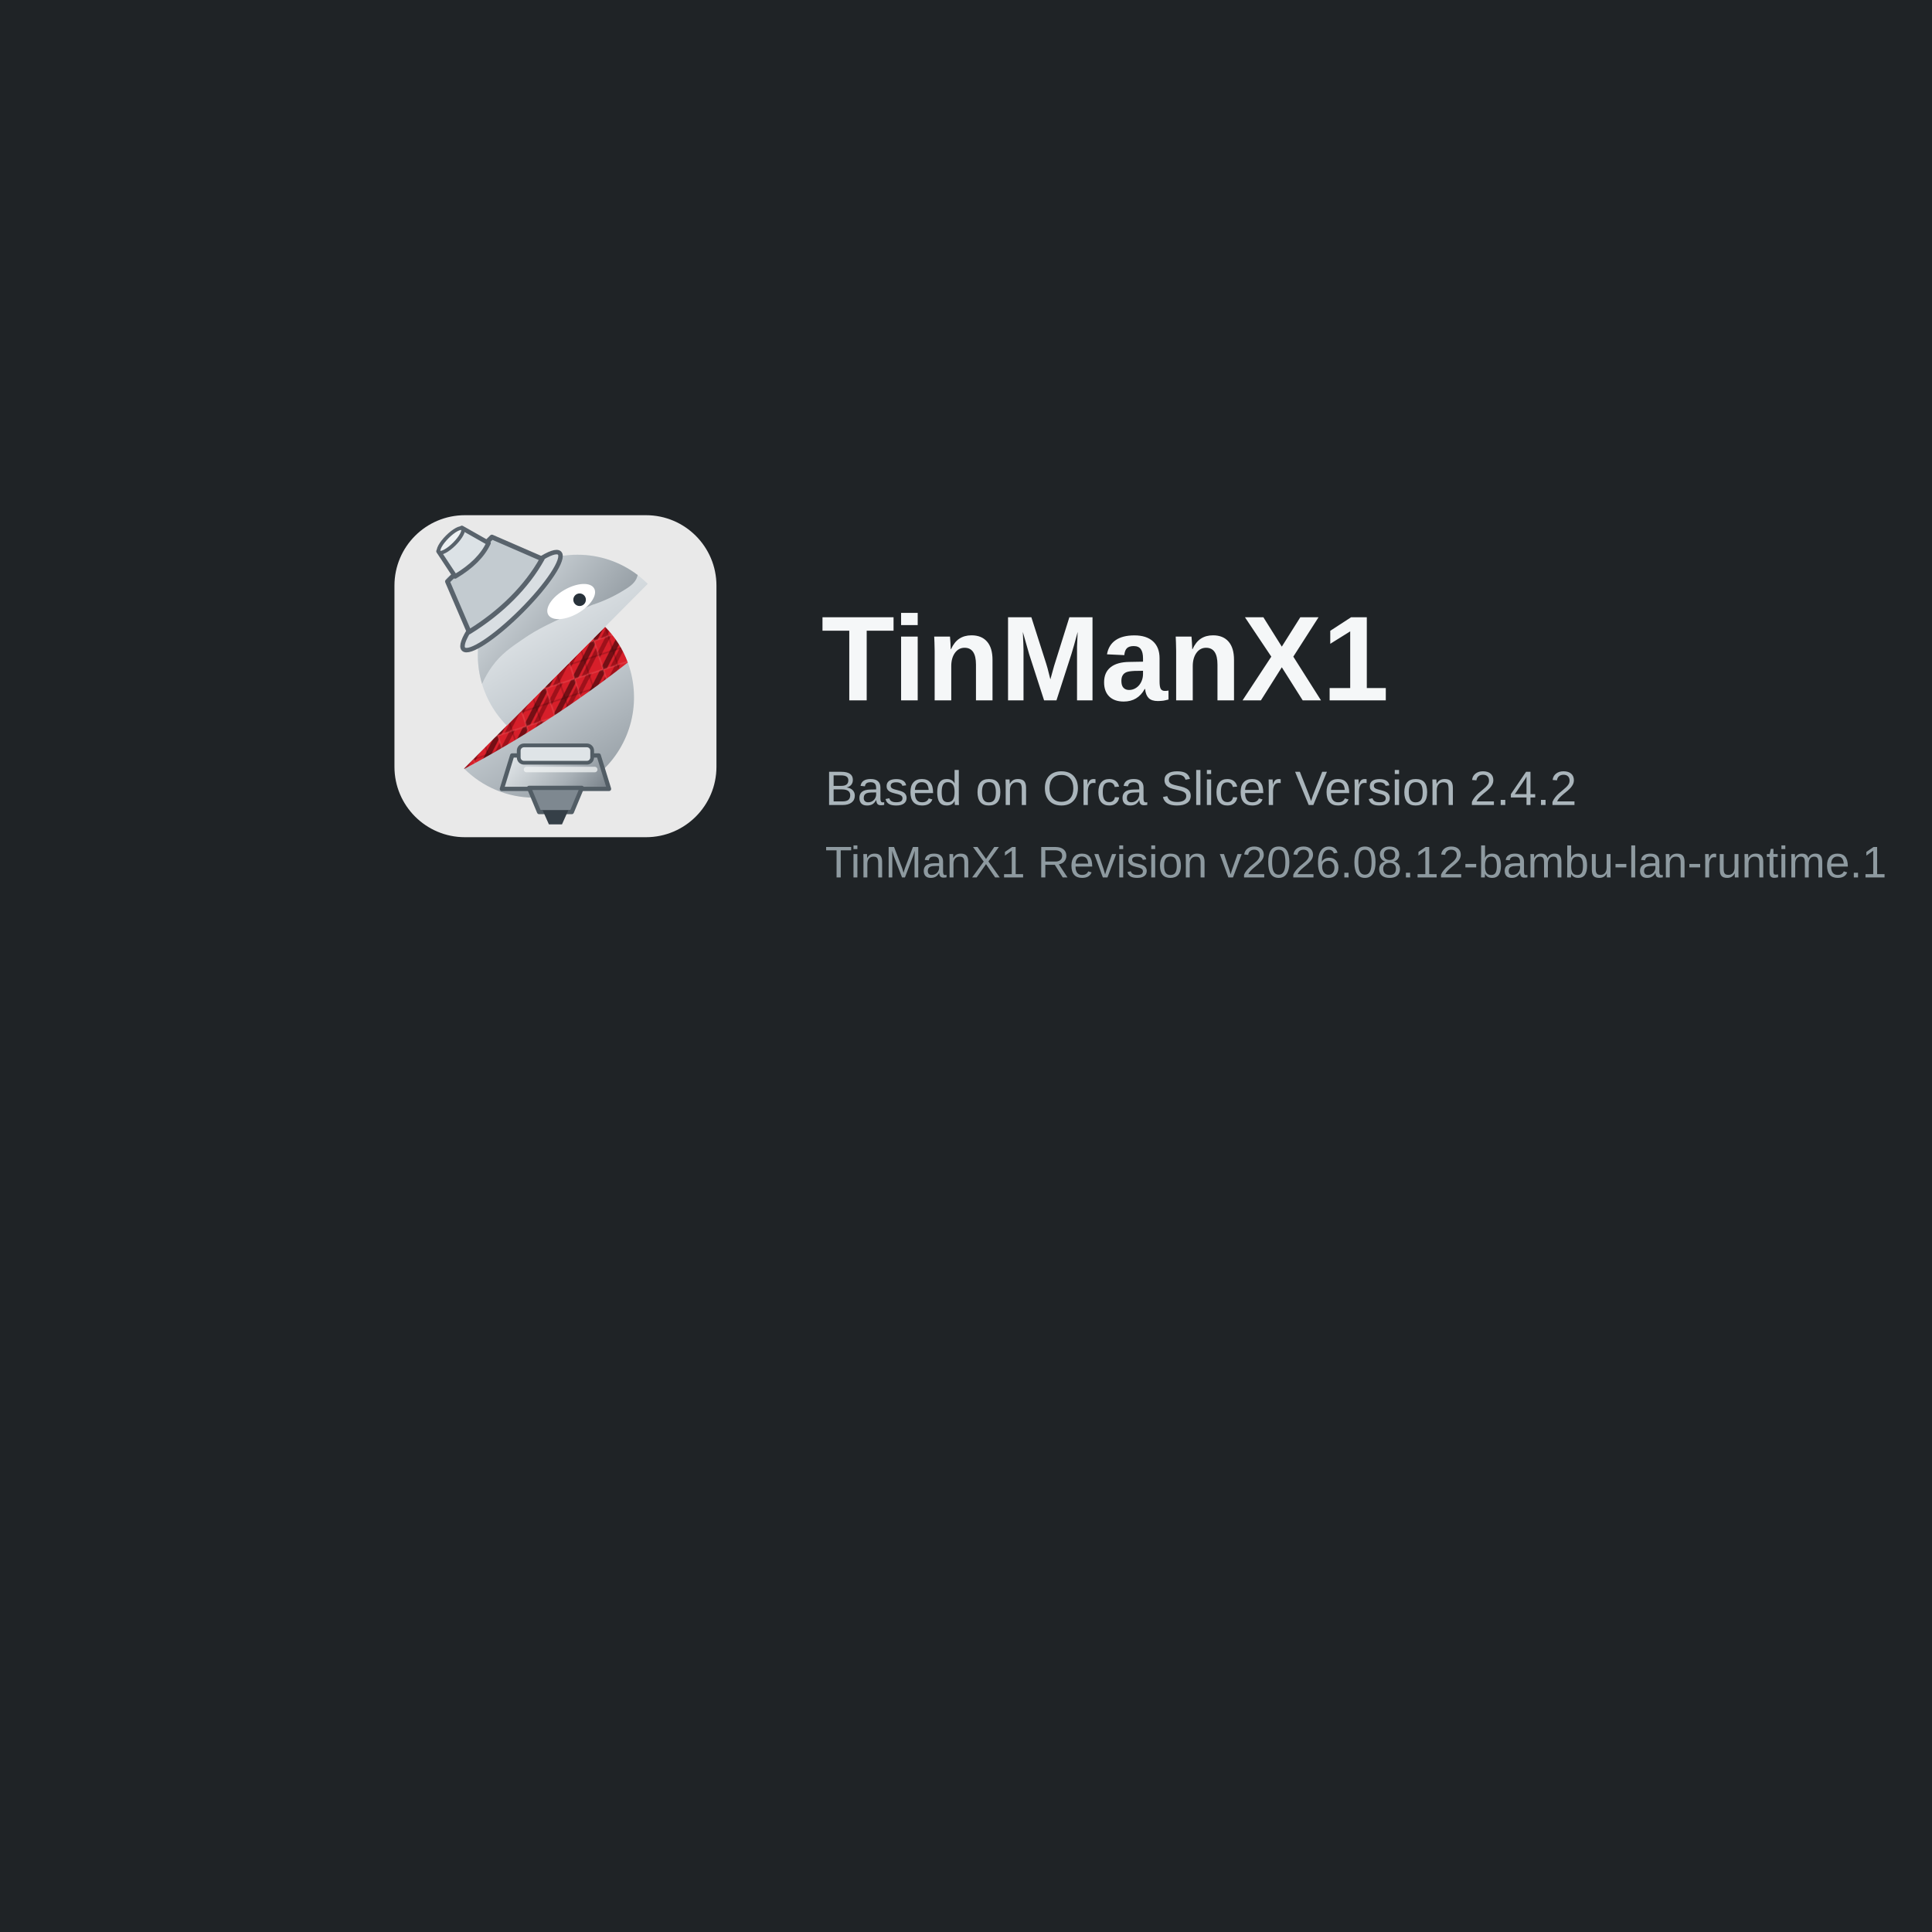
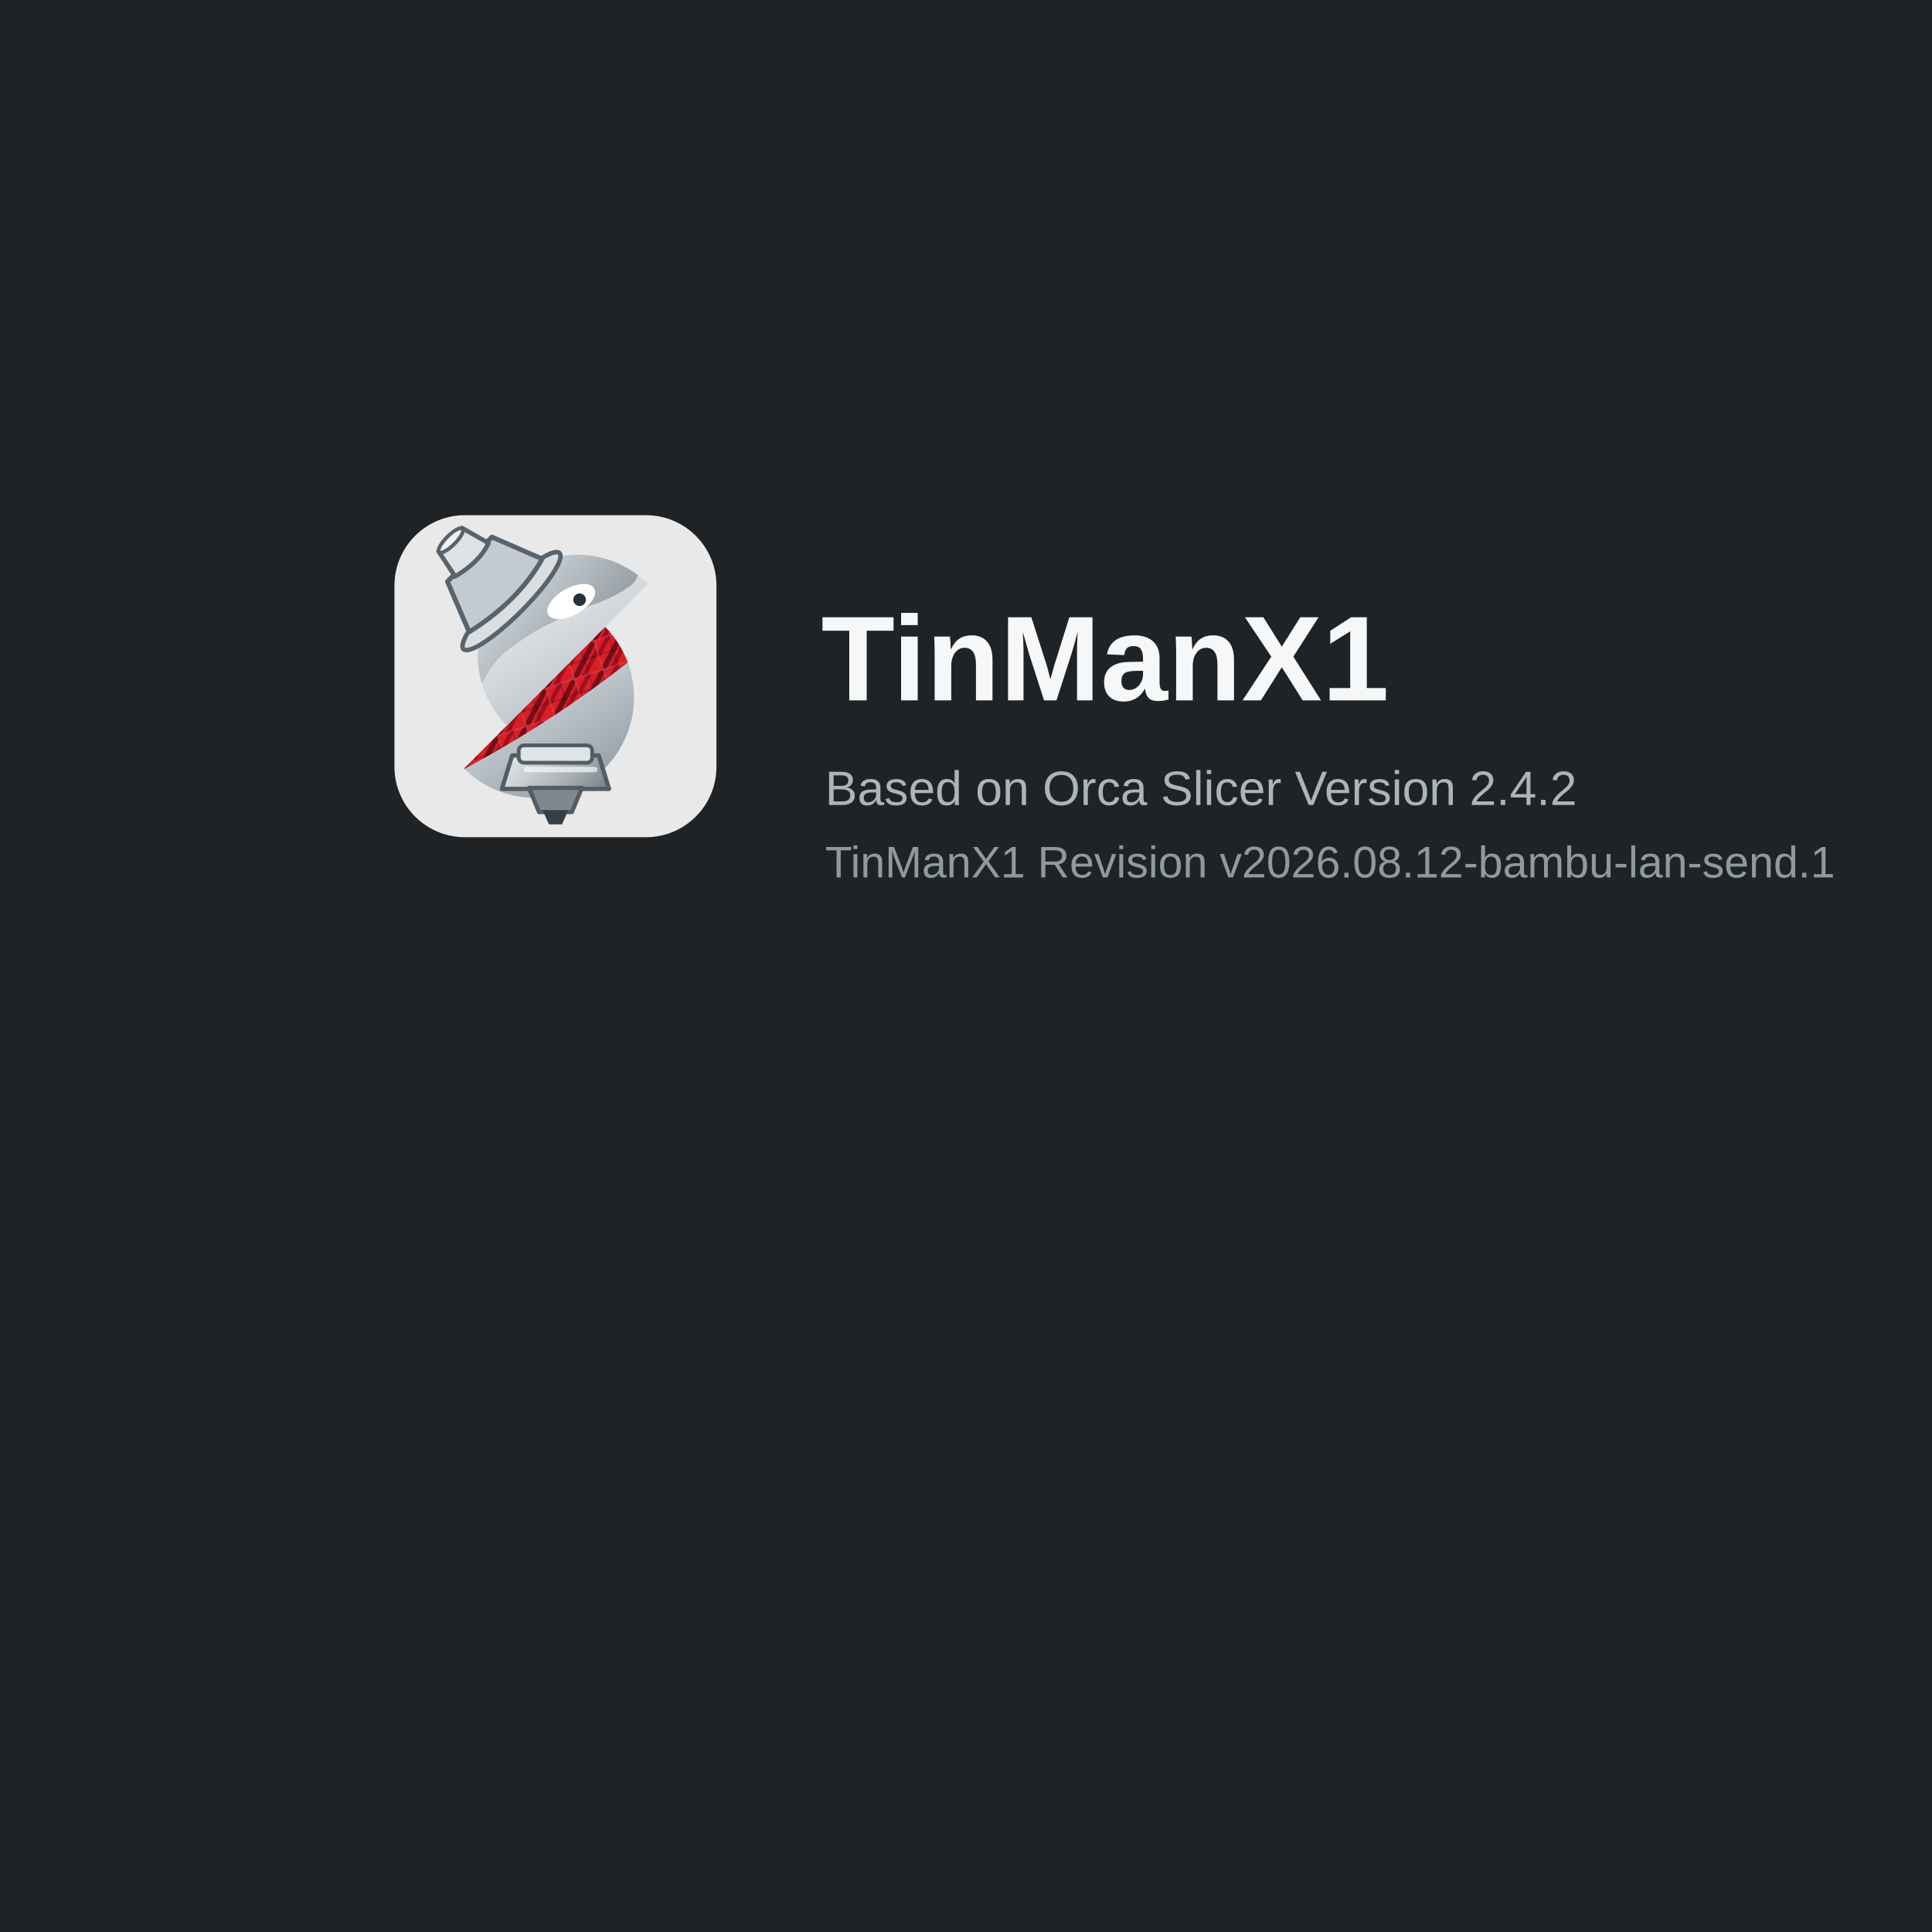
<svg xmlns="http://www.w3.org/2000/svg" width="480" height="480" viewBox="0 0 480 480">
  <defs>
    <linearGradient id="tmxSilver" x1="18" y1="8" x2="47" y2="55" gradientUnits="userSpaceOnUse">
      <stop offset="0" stop-color="#f7f9fa" />
      <stop offset=".52" stop-color="#c7ced3" />
      <stop offset="1" stop-color="#8d969d" />
    </linearGradient>
    <linearGradient id="tmxDarkSilver" x1="19" y1="10" x2="49" y2="35" gradientUnits="userSpaceOnUse">
      <stop offset="0" stop-color="#dce2e6" />
      <stop offset="1" stop-color="#6f7981" />
    </linearGradient>
    <linearGradient id="tmxNozzle" x1="24" y1="43" x2="43" y2="60" gradientUnits="userSpaceOnUse">
      <stop offset="0" stop-color="#eef2f4" />
      <stop offset=".55" stop-color="#a8b0b6" />
      <stop offset="1" stop-color="#59636c" />
    </linearGradient>
    <pattern id="tmxCarbonRed" width="6" height="6" patternUnits="userSpaceOnUse" patternTransform="rotate(-18)">
      <rect width="6" height="6" fill="#D71F2A" />
      <path d="M-2 1 1-2M0 6 6 0M5 8 8 5" fill="none" stroke="#250204" stroke-width="1.05" opacity=".55" />
      <path d="M-2 5 5-2M1 7 7 1" fill="none" stroke="#7c0810" stroke-width=".85" opacity=".62" />
      <path d="M0 0h6v6h-6z" fill="none" stroke="#f06a70" stroke-width=".35" opacity=".28" />
      <path d="M0 3h6M3 0v6" fill="none" stroke="#180102" stroke-width=".28" opacity=".22" />
    </pattern>
  </defs>
  <rect width="480" height="480" fill="#1f2326" />
  <g transform="translate(98 128)">
    <g transform="scale(1.25)">
      <rect width="64" height="64" rx="14" fill="#e9e9e9" />
      <path d="M13.84,50.354a19.7,19.7,0,0,0,13.883,5.79A19.944,19.944,0,0,0,41.858,22.182Z" fill="url(#tmxSilver)" />
      <path d="M41.858,22.181,13.84,50.354l.061.059A220.548,220.548,0,0,0,46.378,29.277a19.964,19.964,0,0,0-4.52-7.1" fill="url(#tmxCarbonRed)" />
      <path d="M36.381,7.856A19.943,19.943,0,0,0,22.327,41.818L50.345,13.646a19.693,19.693,0,0,0-13.964-5.79" fill="url(#tmxSilver)" />
      <path d="M36.381,7.856A19.636,19.636,0,0,0,26.04,10.782a22.742,22.742,0,0,0-5.91-.745,23.084,23.084,0,0,0-9.477,2.124.632.632,0,0,0,.129,1.191,13.52,13.52,0,0,1,8.069,5.137A20.06,20.06,0,0,0,17.41,33.534a19.873,19.873,0,0,1,2-3.488c1.819-2.5,3.743-3.8,6.585-5.723,2.093-1.416,5-3.077,13.359-6.512a28.421,28.421,0,0,0,6.12-2.821c1.4-.831,2.461-1.615,2.8-2.842.024-.086.045-.172.065-.256A19.655,19.655,0,0,0,36.381,7.856" fill="url(#tmxDarkSilver)" />
      <path d="M39.69,14.551c.727,1.285-.728,3.495-3.249,4.937s-5.154,1.569-5.88.284.727-3.495,3.248-4.937,5.154-1.569,5.881-.284" fill="#fff" />
      <circle cx="36.8" cy="16.8" r="1.25" fill="#28323a" />
      <g transform="translate(-17 1) rotate(-45 34.2 12.5) scale(1.05)">
        <ellipse cx="34.25" cy="18.4" rx="12.85" ry="2.65" fill="#d9dee2" stroke="#59636c" stroke-width=".85" />
        <path d="M28.3,7.2h11.9l3.8,9.65c-5.75,1.65-12.65,1.65-19.55,0Z" fill="#c3cbd0" stroke="#59636c" stroke-width=".9" stroke-linejoin="round" />
        <path d="M31.15,1.95h6.25l1.55,5.6c-2.45.9-5.4.9-8.95,0Z" fill="#dce2e6" stroke="#59636c" stroke-width=".85" stroke-linejoin="round" />
        <ellipse cx="34.25" cy="2.15" rx="3.15" ry=".95" fill="#eef2f4" stroke="#59636c" stroke-width=".7" />
      </g>
      <path d="M23.4,47.75h17.2l2.05,6.65H21.35Z" fill="url(#tmxNozzle)" stroke="#525d65" stroke-width=".85" stroke-linejoin="round" />
      <path d="M26.75,54.2h10.5l-2,4.8h-6.5Z" fill="#7e8890" stroke="#525d65" stroke-width=".85" stroke-linejoin="round" />
      <path d="M29.45,58.65h5.1l-1.25,2.8h-2.6Z" fill="#353f47" />
      <rect x="24.7" y="45.75" width="14.6" height="3.45" rx="1.05" fill="#dfe4e7" stroke="#525d65" stroke-width=".75" />
      <path d="M26.25,50.55h13.55" fill="none" stroke="#f4f6f7" stroke-width="1.1" stroke-linecap="round" opacity=".72" />
    </g>
    <text x="106" y="46" font-family="Arial, Helvetica, sans-serif" font-size="30" font-weight="700" fill="#f5f7f8">TinManX1</text>
    <text x="107" y="72" font-family="Arial, Helvetica, sans-serif" font-size="12" fill="#aab5bb">Based on Orca Slicer Version 2.4.2</text>
-     <text x="107" y="90" font-family="Arial, Helvetica, sans-serif" font-size="11" fill="#8e9aa0">TinManX1 Revision v2026.08.12-bambu-lan-runtime.1</text>
+     <text x="107" y="90" font-family="Arial, Helvetica, sans-serif" font-size="11" fill="#8e9aa0">TinManX1 Revision v2026.08.12-bambu-lan-send.1</text>
  </g>
</svg>
